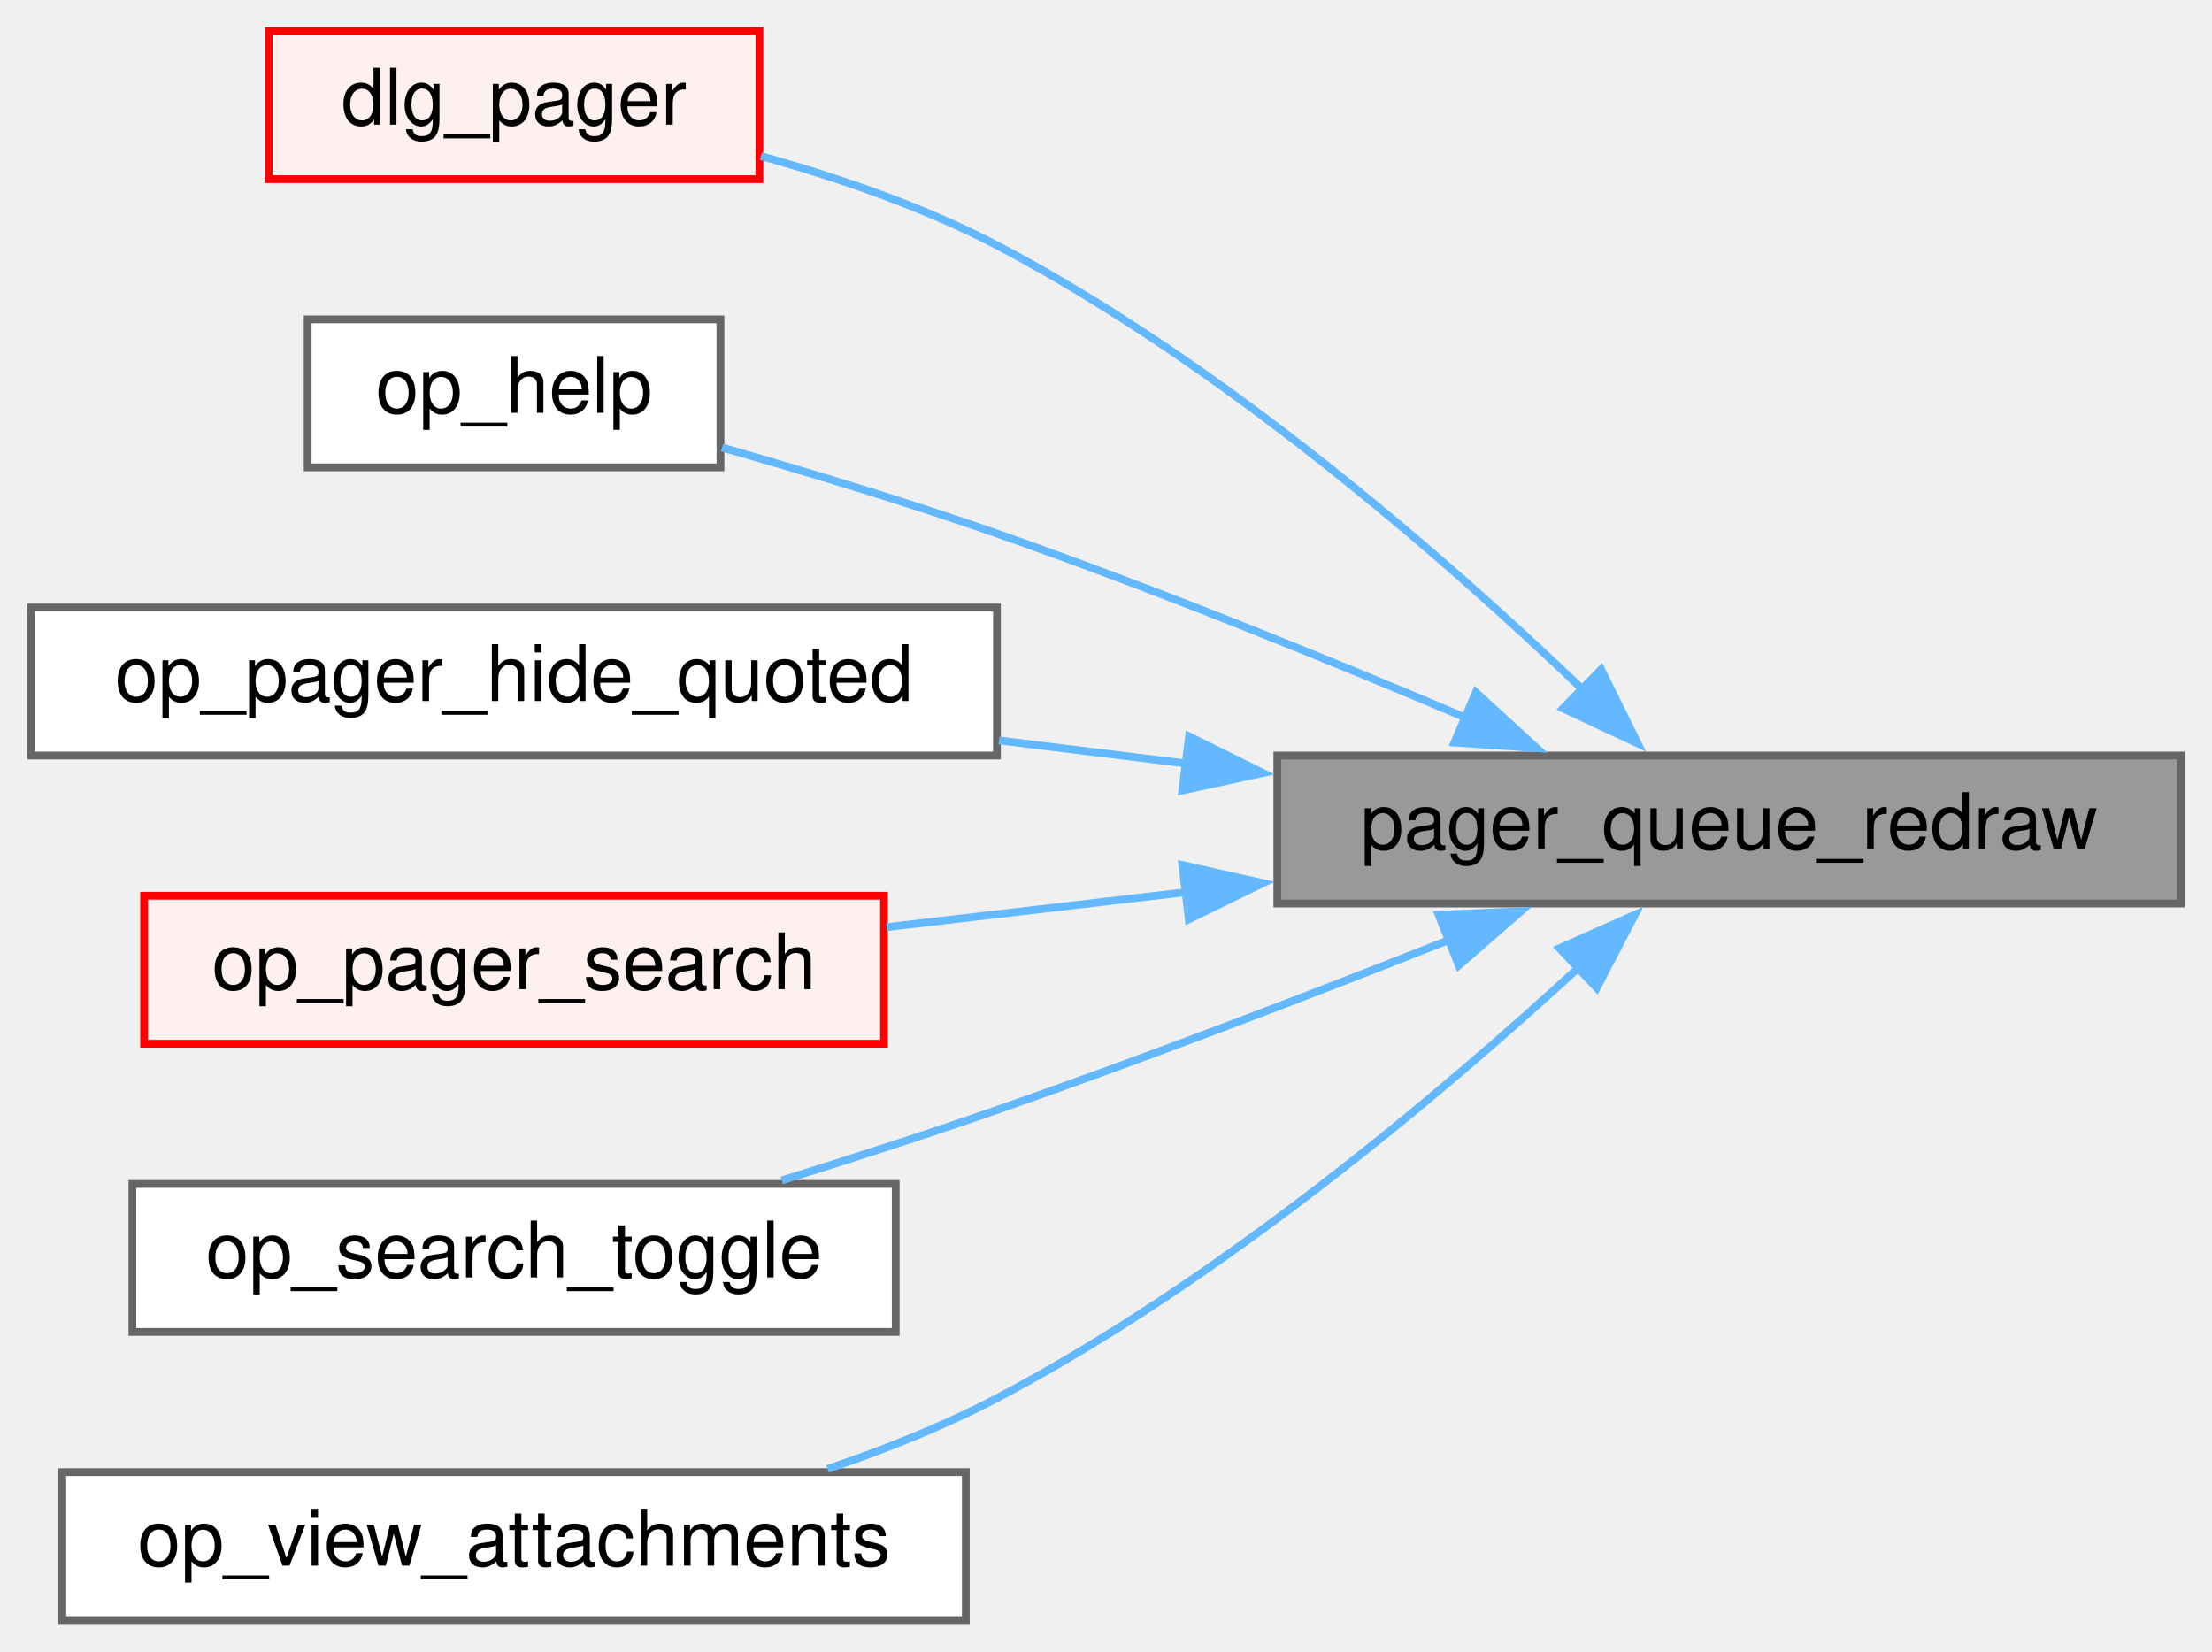
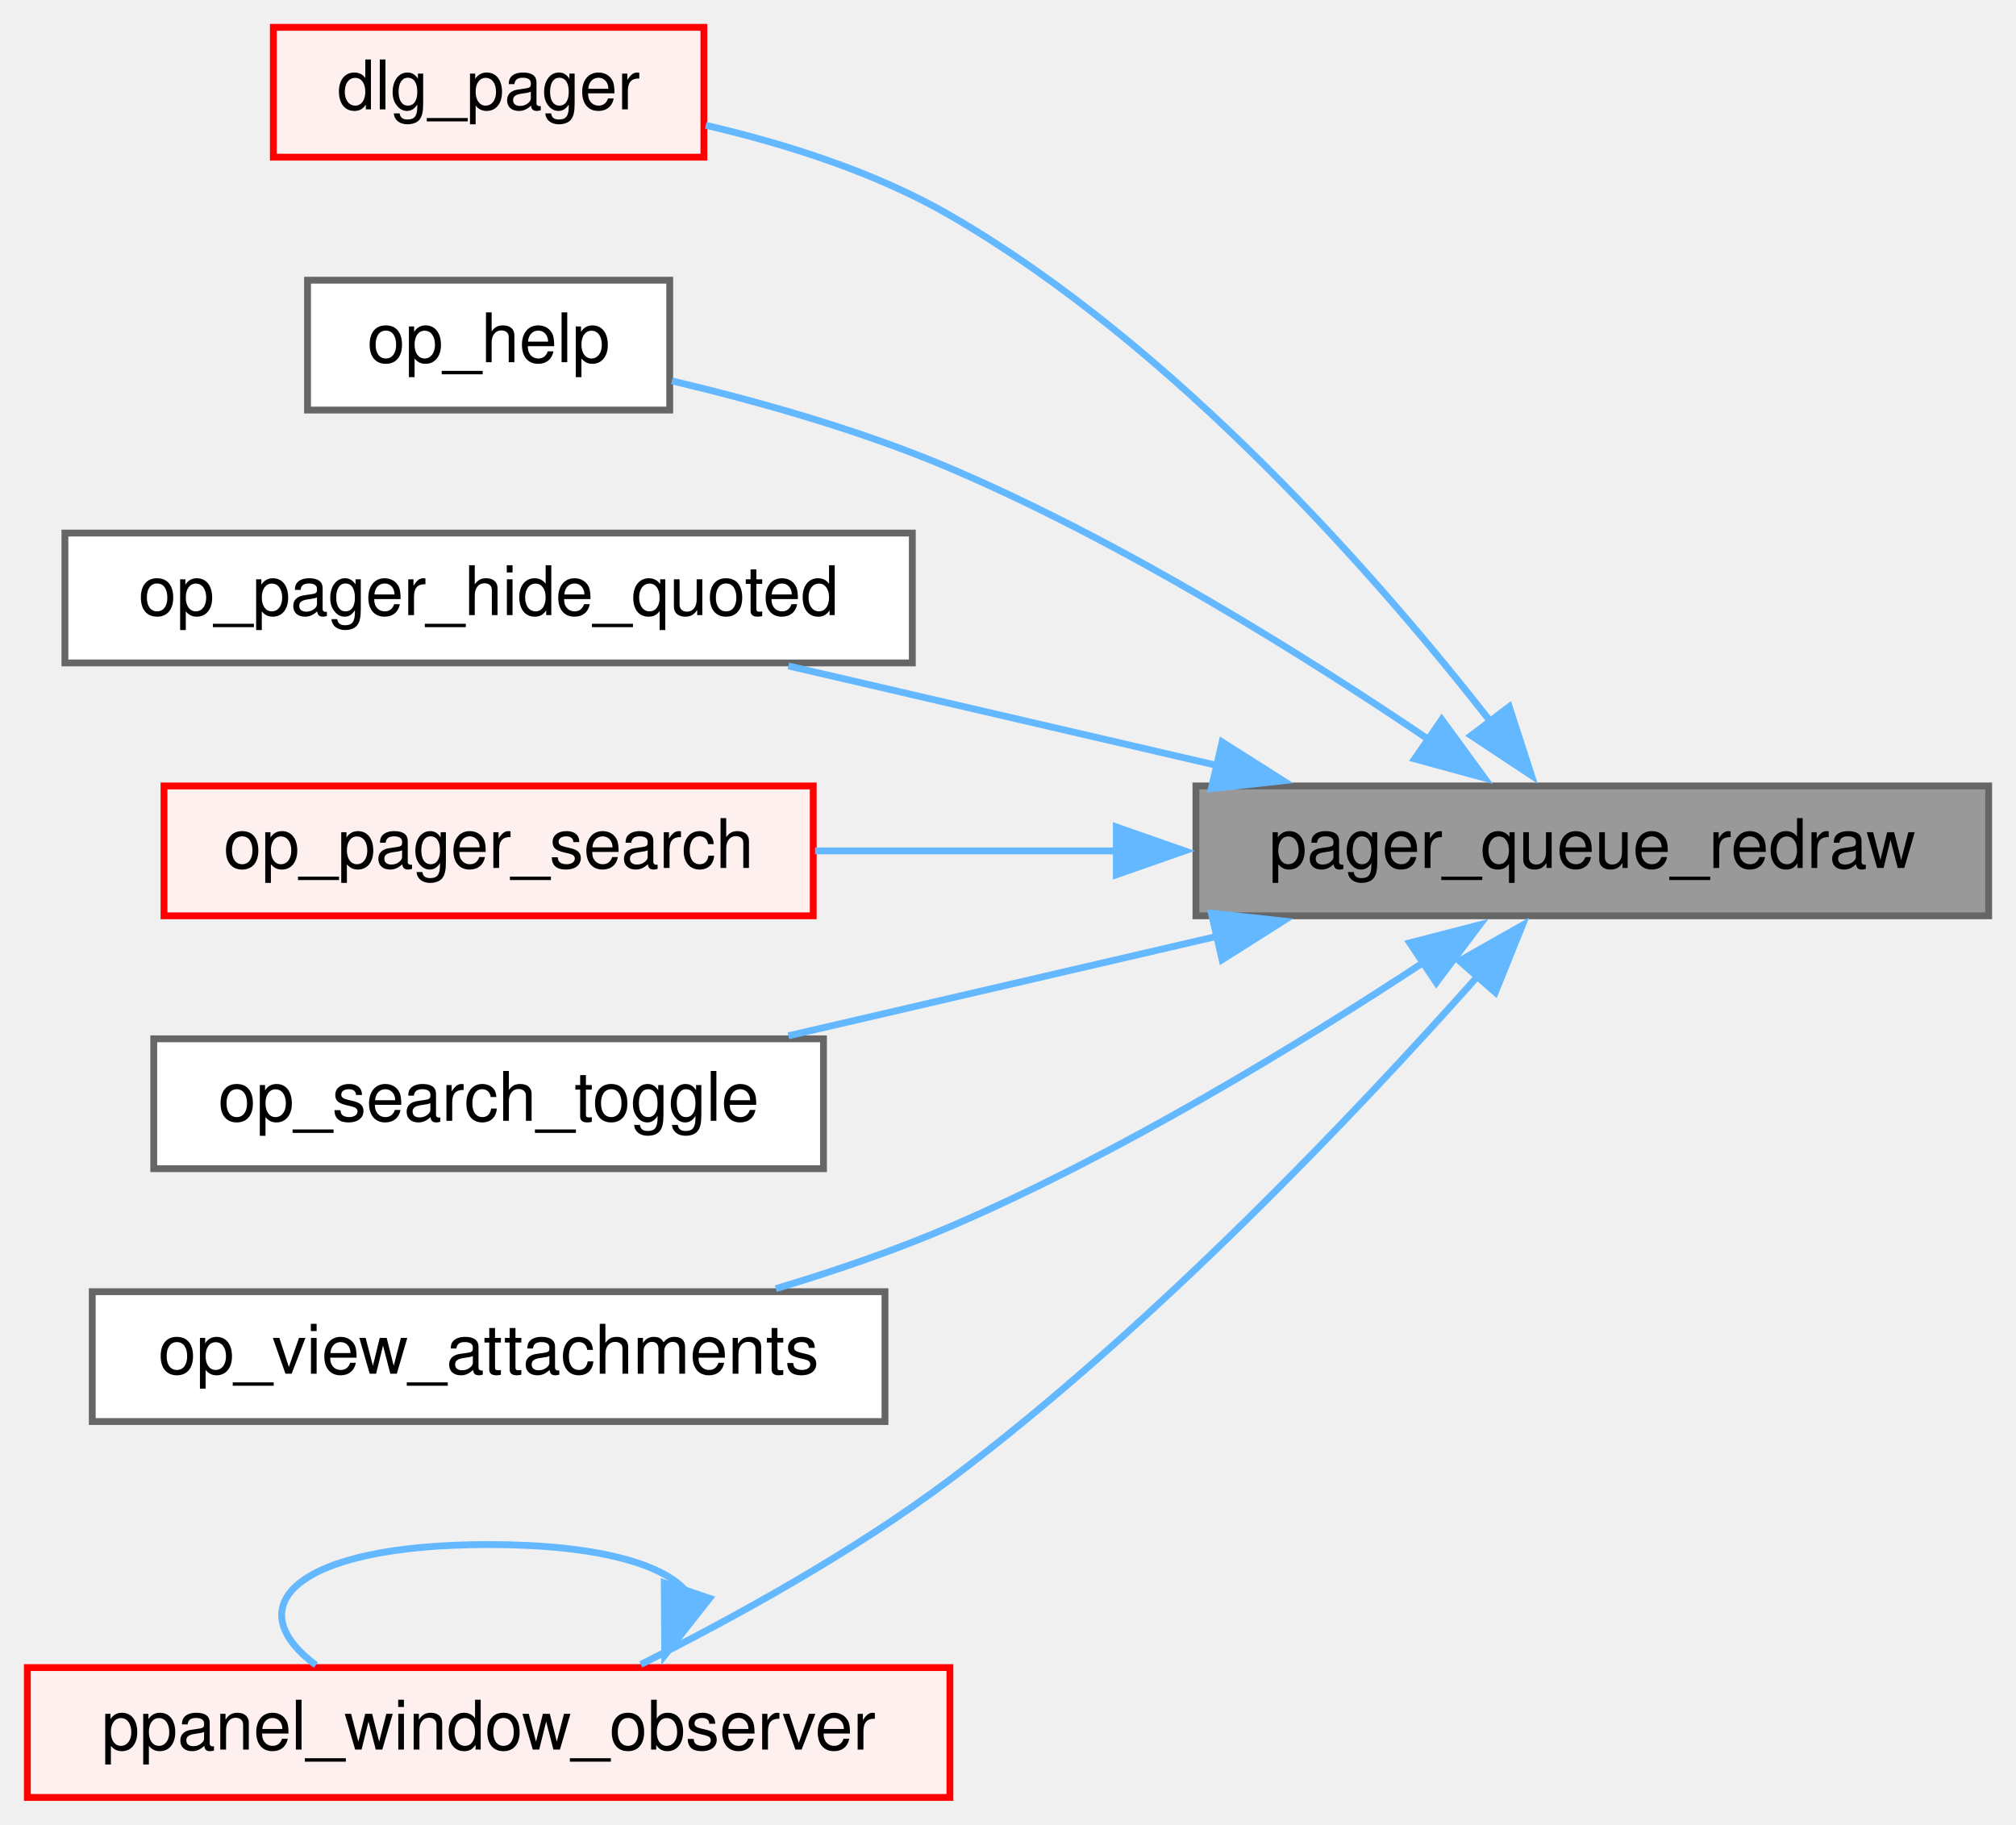
- <svg xmlns="http://www.w3.org/2000/svg" xmlns:xlink="http://www.w3.org/1999/xlink" width="284pt" height="212pt" viewBox="0.00 0.00 284.00 212.00">
-   <g id="graph0" class="graph" transform="scale(1 1) rotate(0) translate(4 208)">
+ <svg xmlns="http://www.w3.org/2000/svg" xmlns:xlink="http://www.w3.org/1999/xlink" width="295pt" height="267pt" viewBox="0.00 0.00 295.00 267.00">
+   <g id="graph0" class="graph" transform="scale(1 1) rotate(0) translate(4 263)">
    <g id="node1" class="node">
      <g id="a_node1">
        <a xlink:title="Queue a request for a redraw.">
-           <polygon fill="#999999" stroke="#666666" points="276,-111 160,-111 160,-92 276,-92 276,-111" />
-           <text text-anchor="middle" x="218" y="-99" font-family="Helvetica,sans-Serif" font-size="10.00">pager_queue_redraw</text>
+           <polygon fill="#999999" stroke="#666666" points="287,-148 171,-148 171,-129 287,-129 287,-148" />
+           <text text-anchor="middle" x="229" y="-136" font-family="Helvetica,sans-Serif" font-size="10.00">pager_queue_redraw</text>
        </a>
      </g>
    </g>
    <g id="node2" class="node">
      <g id="a_node2">
        <a xlink:href="group__gui__dlg.html#gaa0492e04d356a4dc2eed8a5ac9dd16d7" target="_top" xlink:title="Display an email, attachment, or help, in a window -.">
-           <polygon fill="#fff0f0" stroke="red" points="93.5,-204 30.5,-204 30.5,-185 93.5,-185 93.5,-204" />
-           <text text-anchor="middle" x="62" y="-192" font-family="Helvetica,sans-Serif" font-size="10.00">dlg_pager</text>
+           <polygon fill="#fff0f0" stroke="red" points="99,-259 36,-259 36,-240 99,-240 99,-259" />
+           <text text-anchor="middle" x="67.5" y="-247" font-family="Helvetica,sans-Serif" font-size="10.00">dlg_pager</text>
        </a>
      </g>
    </g>
    <g id="edge1" class="edge">
-       <path fill="none" stroke="#63b8ff" d="M199.15,-119.52C181.48,-136.43 152.94,-161.33 124,-176.5 114.61,-181.42 103.69,-185.18 93.7,-187.96" />
-       <polygon fill="#63b8ff" stroke="#63b8ff" points="201.57,-122.05 206.27,-112.55 196.67,-117.05 201.57,-122.05" />
+       <path fill="none" stroke="#63b8ff" d="M214.2,-157.3C197.69,-178.44 168.09,-212.34 135,-231.5 124.13,-237.79 110.99,-241.95 99.27,-244.67" />
+       <polygon fill="#63b8ff" stroke="#63b8ff" points="216.84,-159.6 220.11,-149.52 211.27,-155.37 216.84,-159.6" />
    </g>
    <g id="node3" class="node">
      <g id="a_node3">
        <a xlink:href="group__pager__function__api.html#gaaeca0e3a7314a904ad910acebeb835c4" target="_top" xlink:title="This screen - Implements pager_function_t -.">
-           <polygon fill="white" stroke="#666666" points="88.5,-167 35.5,-167 35.5,-148 88.5,-148 88.5,-167" />
-           <text text-anchor="middle" x="62" y="-155" font-family="Helvetica,sans-Serif" font-size="10.00">op_help</text>
+           <polygon fill="white" stroke="#666666" points="94,-222 41,-222 41,-203 94,-203 94,-222" />
+           <text text-anchor="middle" x="67.5" y="-210" font-family="Helvetica,sans-Serif" font-size="10.00">op_help</text>
        </a>
      </g>
    </g>
    <g id="edge2" class="edge">
-       <path fill="none" stroke="#63b8ff" d="M184.34,-115.79C166.64,-123.29 144.31,-132.38 124,-139.5 112.54,-143.52 99.66,-147.41 88.71,-150.54" />
-       <polygon fill="#63b8ff" stroke="#63b8ff" points="185.49,-119.11 193.3,-111.95 182.73,-112.67 185.49,-119.11" />
+       <path fill="none" stroke="#63b8ff" d="M205,-154.83C186.74,-167.17 160.19,-183.76 135,-194.5 122.02,-200.04 106.88,-204.29 94.32,-207.27" />
+       <polygon fill="#63b8ff" stroke="#63b8ff" points="206.97,-157.72 213.22,-149.17 203,-151.96 206.97,-157.72" />
    </g>
    <g id="node4" class="node">
      <g id="a_node4">
        <a xlink:href="group__pager__function__api.html#ga866647ca00bd41087fb01e23304b3508" target="_top" xlink:title="Toggle display of quoted text - Implements pager_function_t -.">
-           <polygon fill="white" stroke="#666666" points="124,-130 0,-130 0,-111 124,-111 124,-130" />
-           <text text-anchor="middle" x="62" y="-118" font-family="Helvetica,sans-Serif" font-size="10.00">op_pager_hide_quoted</text>
+           <polygon fill="white" stroke="#666666" points="129.5,-185 5.5,-185 5.5,-166 129.5,-166 129.5,-185" />
+           <text text-anchor="middle" x="67.5" y="-173" font-family="Helvetica,sans-Serif" font-size="10.00">op_pager_hide_quoted</text>
        </a>
      </g>
    </g>
    <g id="edge3" class="edge">
-       <path fill="none" stroke="#63b8ff" d="M148.41,-109.96C140.36,-110.96 132.2,-111.96 124.26,-112.94" />
-       <polygon fill="#63b8ff" stroke="#63b8ff" points="148.66,-113.46 158.15,-108.76 147.8,-106.51 148.66,-113.46" />
+       <path fill="none" stroke="#63b8ff" d="M174.19,-150.98C153.72,-155.73 130.69,-161.07 111.36,-165.56" />
+       <polygon fill="#63b8ff" stroke="#63b8ff" points="174.83,-154.43 183.78,-148.76 173.25,-147.61 174.83,-154.43" />
    </g>
    <g id="node5" class="node">
      <g id="a_node5">
        <a xlink:href="group__pager__function__api.html#gabcc847784557b3ce81604465847fc625" target="_top" xlink:title="Search for a regular expression - Implements pager_function_t -.">
-           <polygon fill="#fff0f0" stroke="red" points="109.5,-93 14.5,-93 14.5,-74 109.5,-74 109.5,-93" />
-           <text text-anchor="middle" x="62" y="-81" font-family="Helvetica,sans-Serif" font-size="10.00">op_pager_search</text>
+           <polygon fill="#fff0f0" stroke="red" points="115,-148 20,-148 20,-129 115,-129 115,-148" />
+           <text text-anchor="middle" x="67.5" y="-136" font-family="Helvetica,sans-Serif" font-size="10.00">op_pager_search</text>
        </a>
      </g>
    </g>
    <g id="edge4" class="edge">
-       <path fill="none" stroke="#63b8ff" d="M148.34,-93.47C135.32,-91.95 121.98,-90.39 109.83,-88.97" />
-       <polygon fill="#63b8ff" stroke="#63b8ff" points="147.81,-96.94 158.15,-94.62 148.63,-89.98 147.81,-96.94" />
+       <path fill="none" stroke="#63b8ff" d="M159.58,-138.5C144.63,-138.5 129.14,-138.5 115.27,-138.5" />
+       <polygon fill="#63b8ff" stroke="#63b8ff" points="159.35,-142 169.35,-138.5 159.35,-135 159.35,-142" />
    </g>
    <g id="node6" class="node">
      <g id="a_node6">
        <a xlink:href="group__pager__function__api.html#ga62d5642951e315f4579842aceca20e6c" target="_top" xlink:title="Toggle search pattern coloring - Implements pager_function_t -.">
-           <polygon fill="white" stroke="#666666" points="111,-56 13,-56 13,-37 111,-37 111,-56" />
-           <text text-anchor="middle" x="62" y="-44" font-family="Helvetica,sans-Serif" font-size="10.00">op_search_toggle</text>
+           <polygon fill="white" stroke="#666666" points="116.5,-111 18.5,-111 18.5,-92 116.5,-92 116.5,-111" />
+           <text text-anchor="middle" x="67.5" y="-99" font-family="Helvetica,sans-Serif" font-size="10.00">op_search_toggle</text>
        </a>
      </g>
    </g>
    <g id="edge5" class="edge">
-       <path fill="none" stroke="#63b8ff" d="M182.43,-87.48C165.01,-80.58 143.49,-72.3 124,-65.5 115.1,-62.39 105.38,-59.26 96.37,-56.45" />
-       <polygon fill="#63b8ff" stroke="#63b8ff" points="180.7,-90.56 191.28,-91.01 183.29,-84.06 180.7,-90.56" />
+       <path fill="none" stroke="#63b8ff" d="M174.19,-126.02C153.72,-121.27 130.69,-115.93 111.36,-111.44" />
+       <polygon fill="#63b8ff" stroke="#63b8ff" points="173.25,-129.39 183.78,-128.24 174.83,-122.57 173.25,-129.39" />
    </g>
    <g id="node7" class="node">
      <g id="a_node7">
        <a xlink:href="group__pager__function__api.html#ga77b4b564d6f6aadf00053efa0b90105c" target="_top" xlink:title="Show MIME attachments - Implements pager_function_t -.">
-           <polygon fill="white" stroke="#666666" points="120,-19 4,-19 4,0 120,0 120,-19" />
-           <text text-anchor="middle" x="62" y="-7" font-family="Helvetica,sans-Serif" font-size="10.00">op_view_attachments</text>
+           <polygon fill="white" stroke="#666666" points="125.5,-74 9.5,-74 9.5,-55 125.5,-55 125.5,-74" />
+           <text text-anchor="middle" x="67.5" y="-62" font-family="Helvetica,sans-Serif" font-size="10.00">op_view_attachments</text>
        </a>
      </g>
    </g>
    <g id="edge6" class="edge">
-       <path fill="none" stroke="#63b8ff" d="M198.73,-83.82C180.93,-67.45 152.47,-43.46 124,-28.5 117.22,-24.94 109.67,-21.92 102.25,-19.41" />
-       <polygon fill="#63b8ff" stroke="#63b8ff" points="196.21,-86.26 205.9,-90.56 201.01,-81.16 196.21,-86.26" />
+       <path fill="none" stroke="#63b8ff" d="M204.27,-122.16C186,-110.15 159.75,-94.14 135,-83.5 126.95,-80.04 118.08,-77 109.52,-74.44" />
+       <polygon fill="#63b8ff" stroke="#63b8ff" points="202.28,-125.04 212.54,-127.69 206.17,-119.22 202.28,-125.04" />
+     </g>
+     <g id="node8" class="node">
+       <g id="a_node8">
+         <a xlink:href="group__observer__api.html#ga6d238d2ce26ab9532b5c86f38ccdb8ea" target="_top" xlink:title="Notification that a Window has changed - Implements observer_t -.">
+           <polygon fill="#fff0f0" stroke="red" points="135,-19 0,-19 0,0 135,0 135,-19" />
+           <text text-anchor="middle" x="67.5" y="-7" font-family="Helvetica,sans-Serif" font-size="10.00">ppanel_window_observer</text>
+         </a>
+       </g>
+     </g>
+     <g id="edge7" class="edge">
+       <path fill="none" stroke="#63b8ff" d="M212.19,-120.11C194.63,-100.38 164.81,-68.88 135,-46.5 120.84,-35.87 103.28,-26.23 89.77,-19.46" />
+       <polygon fill="#63b8ff" stroke="#63b8ff" points="209.55,-122.4 218.77,-127.62 214.81,-117.79 209.55,-122.4" />
+     </g>
+     <g id="edge8" class="edge">
+       <path fill="none" stroke="#63b8ff" d="M96.46,-30.1C93.12,-34.13 83.47,-37 67.5,-37 39.11,-37 30.68,-27.94 42.22,-19.37" />
+       <polygon fill="#63b8ff" stroke="#63b8ff" points="99.83,-29.13 93.27,-20.8 93.2,-31.39 99.83,-29.13" />
    </g>
  </g>
</svg>
